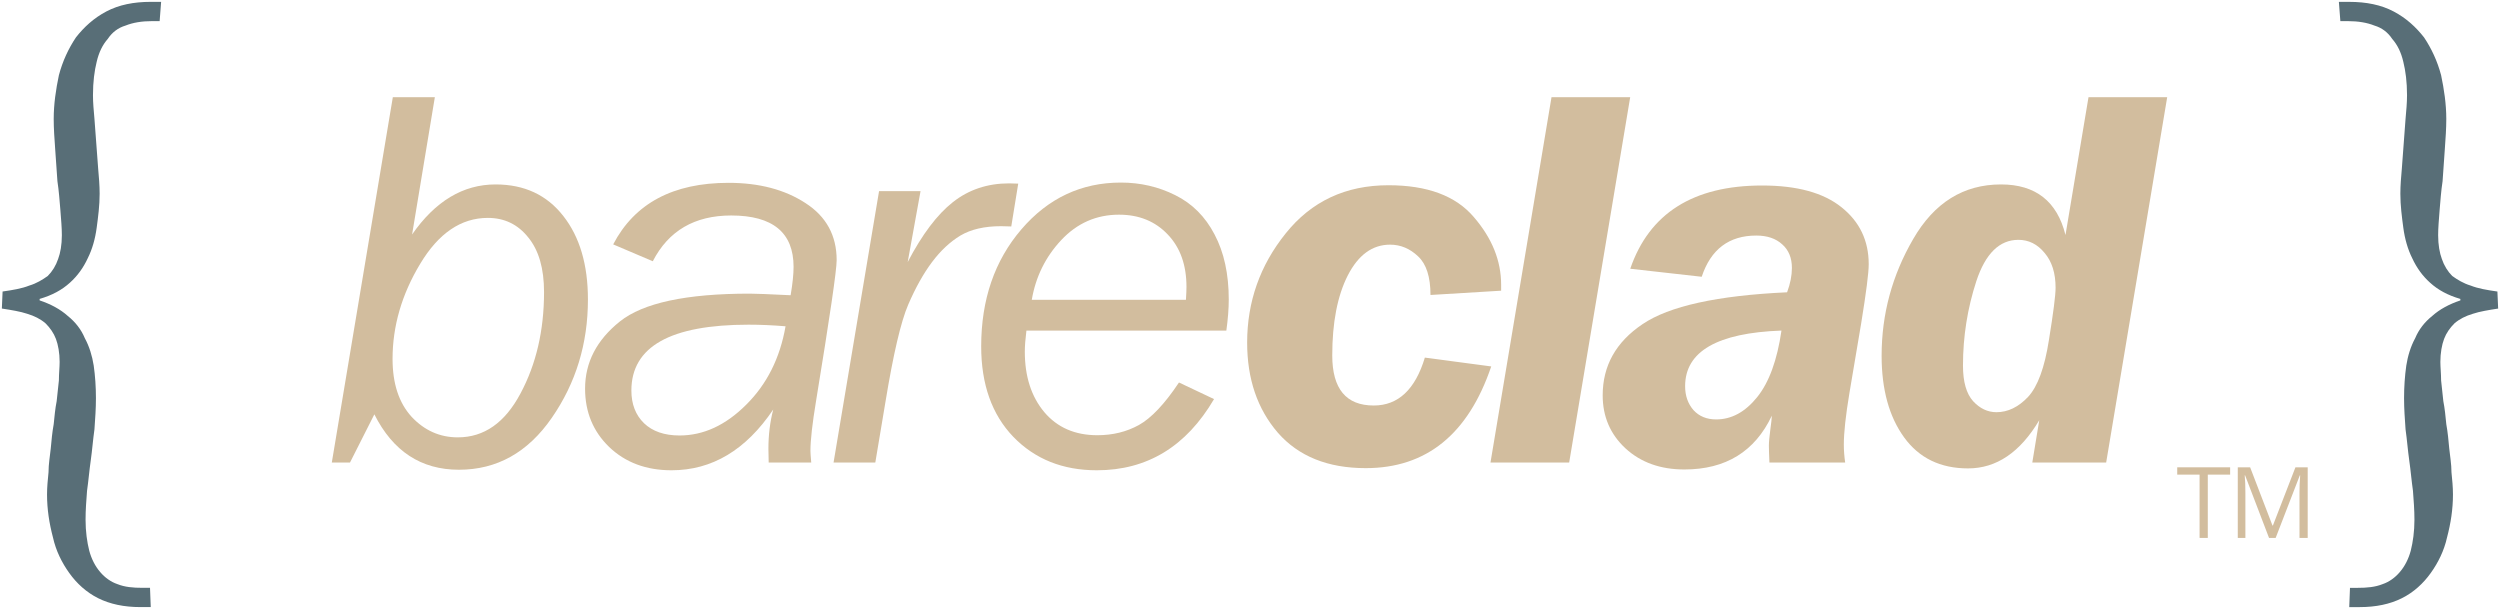
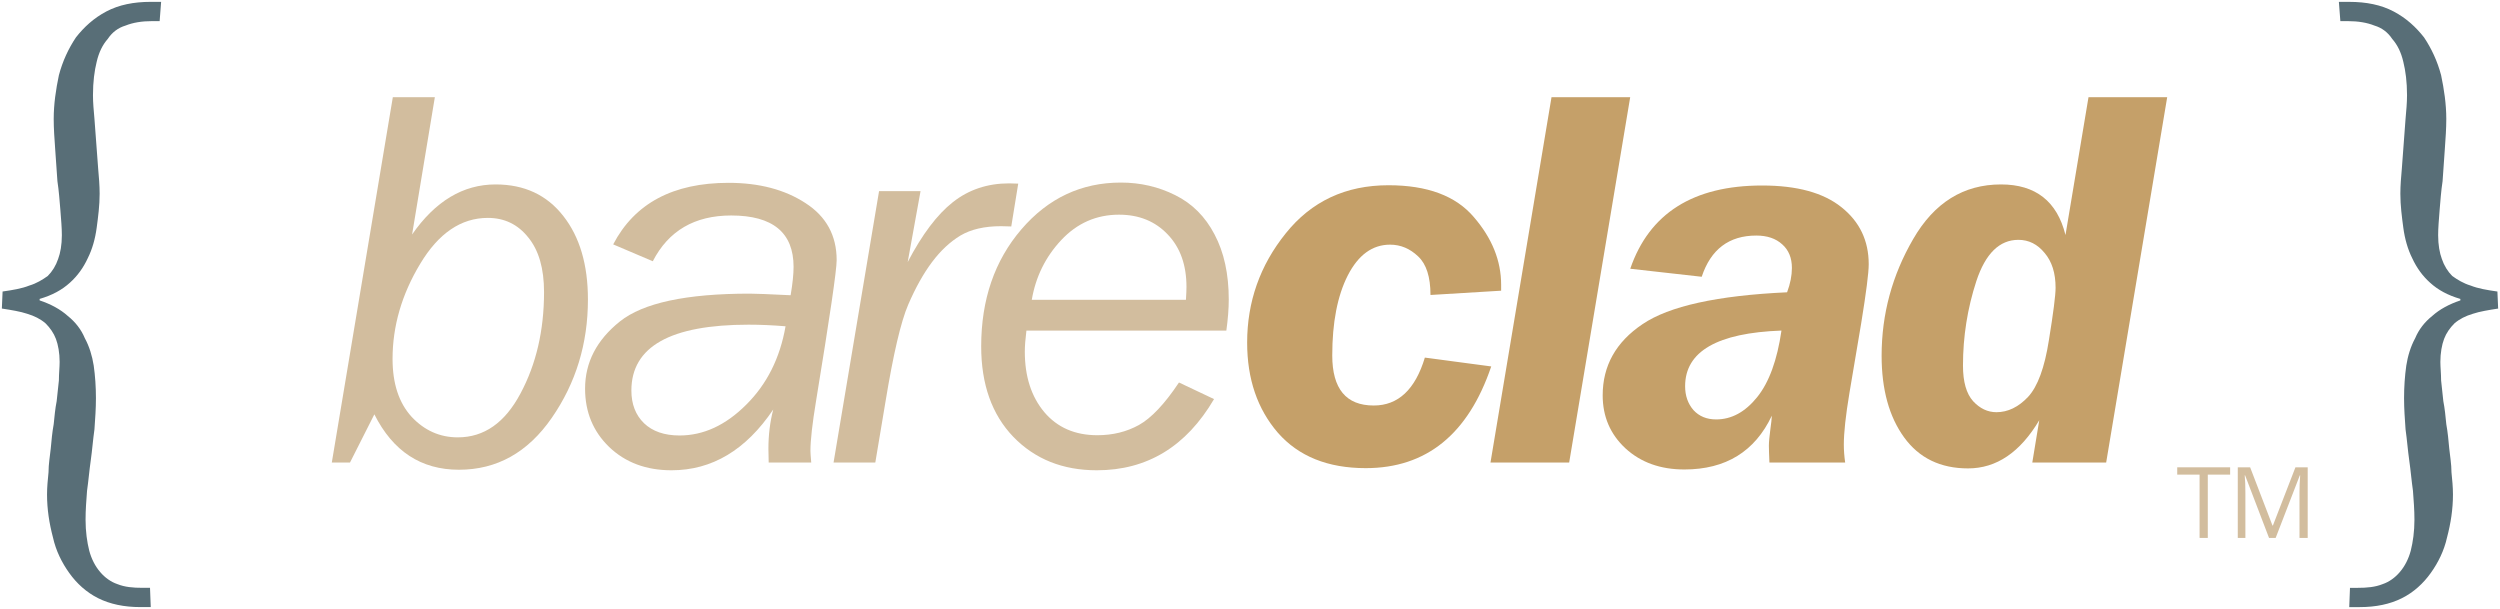
<svg xmlns="http://www.w3.org/2000/svg" width="1349.882" height="328.809" viewBox="0 0 1349.882 328.809" version="1.1" xml:space="preserve" style="clip-rule:evenodd;fill-rule:evenodd;stroke-linejoin:round;stroke-miterlimit:2" id="svg953">
+   <defs id="defs889" />
  <g transform="translate(-499.4508,-711.5398)" id="translation">
    <g id="text963-1" style="font-style:normal;font-weight:normal;font-size:295.963px;line-height:1.25;font-family:sans-serif;letter-spacing:-12.45px;clip-rule:evenodd;fill:#d2bd9e;fill-opacity:1;fill-rule:evenodd;stroke:none;stroke-width:1.541;stroke-linejoin:round;stroke-miterlimit:2">
      <g id="g2040">
        <g transform="matrix(1.43206,0,0,1.43206,-641.8029,-2887.511)" id="g929-6" style="clip-rule:evenodd;fill-rule:evenodd;stroke-linejoin:round;stroke-miterlimit:2">
          <g transform="matrix(279.317,0,0,279.317,788.133,2696.57)" id="g927-5">
            <path d="M 0.035,-0.263 C 0.049,-0.265 0.061,-0.267 0.071,-0.271 0.081,-0.274 0.089,-0.279 0.096,-0.284 0.102,-0.29 0.107,-0.298 0.11,-0.307 0.113,-0.315 0.115,-0.326 0.115,-0.339 0.115,-0.349 0.114,-0.36 0.113,-0.373 0.112,-0.385 0.111,-0.399 0.109,-0.412 0.108,-0.426 0.107,-0.441 0.106,-0.455 0.105,-0.469 0.104,-0.483 0.104,-0.496 c 0,-0.02 0.003,-0.04 0.007,-0.059 0.005,-0.019 0.013,-0.036 0.023,-0.051 0.011,-0.014 0.024,-0.026 0.041,-0.035 0.017,-0.009 0.037,-0.013 0.06,-0.013 h 0.011 c 0.001,0 0.002,0 0.003,0 l -0.002,0.026 c 0,0 -0.001,0 -0.002,0 H 0.242 0.237 c -0.014,0 -0.026,0.002 -0.036,0.006 -0.01,0.003 -0.018,0.009 -0.024,0.018 -0.007,0.008 -0.012,0.018 -0.015,0.031 -0.003,0.012 -0.005,0.027 -0.005,0.045 0,0.01 0.001,0.021 0.002,0.032 l 0.005,0.067 c 0.001,0.011 0.002,0.023 0.002,0.034 0,0.016 -0.002,0.031 -0.004,0.046 -0.002,0.015 -0.006,0.029 -0.012,0.041 -0.006,0.013 -0.014,0.024 -0.024,0.033 -0.011,0.01 -0.024,0.017 -0.041,0.022 v 0.002 c 0.015,0.005 0.028,0.012 0.038,0.021 0.01,0.008 0.018,0.018 0.023,0.03 0.006,0.011 0.01,0.024 0.012,0.037 0.002,0.014 0.003,0.029 0.003,0.044 0,0.014 -0.001,0.028 -0.002,0.042 -0.002,0.014 -0.003,0.028 -0.005,0.042 -0.002,0.014 -0.003,0.027 -0.005,0.041 -0.001,0.013 -0.002,0.026 -0.002,0.039 0,0.016 0.002,0.03 0.005,0.042 C 0.155,0.098 0.16,0.108 0.167,0.116 0.173,0.123 0.181,0.129 0.19,0.132 0.2,0.136 0.211,0.137 0.224,0.137 h 0.007 c 0.001,0 0.002,0 0.003,0 L 0.235,0.163 H 0.228 0.221 C 0.199,0.163 0.18,0.159 0.164,0.151 0.148,0.143 0.135,0.131 0.125,0.117 0.115,0.103 0.107,0.087 0.103,0.069 0.098,0.05 0.095,0.031 0.095,0.011 c 0,-0.01 0.001,-0.02 0.002,-0.03 0,-0.011 0.002,-0.022 0.003,-0.032 0.001,-0.011 0.002,-0.022 0.004,-0.033 0.001,-0.01 0.002,-0.021 0.004,-0.031 0.001,-0.01 0.002,-0.019 0.003,-0.028 0,-0.009 0.001,-0.018 0.001,-0.025 C 0.112,-0.18 0.11,-0.191 0.107,-0.199 0.104,-0.207 0.099,-0.214 0.093,-0.22 0.086,-0.226 0.078,-0.23 0.068,-0.233 0.059,-0.236 0.047,-0.238 0.034,-0.24 Z" style="fill:#586e77;fill-rule:nonzero" id="path925-0" />
          </g>
        </g>
        <g transform="matrix(-1,0,0,1,2650.066,-1722.421)" id="g935-3" style="clip-rule:evenodd;fill-rule:evenodd;stroke-linejoin:round;stroke-miterlimit:2">
          <g transform="matrix(400,0,0,400,788.133,2696.57)" id="g933-0">
            <path d="M 0.035,-0.263 C 0.049,-0.265 0.061,-0.267 0.071,-0.271 0.081,-0.274 0.089,-0.279 0.096,-0.284 0.102,-0.29 0.107,-0.298 0.11,-0.307 0.113,-0.315 0.115,-0.326 0.115,-0.339 0.115,-0.349 0.114,-0.36 0.113,-0.373 0.112,-0.385 0.111,-0.399 0.109,-0.412 0.108,-0.426 0.107,-0.441 0.106,-0.455 0.105,-0.469 0.104,-0.483 0.104,-0.496 c 0,-0.02 0.003,-0.04 0.007,-0.059 0.005,-0.019 0.013,-0.036 0.023,-0.051 0.011,-0.014 0.024,-0.026 0.041,-0.035 0.017,-0.009 0.037,-0.013 0.06,-0.013 h 0.011 c 0.001,0 0.002,0 0.003,0 l -0.002,0.026 c 0,0 -0.001,0 -0.002,0 H 0.242 0.237 c -0.014,0 -0.026,0.002 -0.036,0.006 -0.01,0.003 -0.018,0.009 -0.024,0.018 -0.007,0.008 -0.012,0.018 -0.015,0.031 -0.003,0.012 -0.005,0.027 -0.005,0.045 0,0.01 0.001,0.021 0.002,0.032 l 0.005,0.067 c 0.001,0.011 0.002,0.023 0.002,0.034 0,0.016 -0.002,0.031 -0.004,0.046 -0.002,0.015 -0.006,0.029 -0.012,0.041 -0.006,0.013 -0.014,0.024 -0.024,0.033 -0.011,0.01 -0.024,0.017 -0.041,0.022 v 0.002 c 0.015,0.005 0.028,0.012 0.038,0.021 0.01,0.008 0.018,0.018 0.023,0.03 0.006,0.011 0.01,0.024 0.012,0.037 0.002,0.014 0.003,0.029 0.003,0.044 0,0.014 -0.001,0.028 -0.002,0.042 -0.002,0.014 -0.003,0.028 -0.005,0.042 -0.002,0.014 -0.003,0.027 -0.005,0.041 -0.001,0.013 -0.002,0.026 -0.002,0.039 0,0.016 0.002,0.03 0.005,0.042 C 0.155,0.098 0.16,0.108 0.167,0.116 0.173,0.123 0.181,0.129 0.19,0.132 0.2,0.136 0.211,0.137 0.224,0.137 h 0.007 c 0.001,0 0.002,0 0.003,0 L 0.235,0.163 H 0.228 0.221 C 0.199,0.163 0.18,0.159 0.164,0.151 0.148,0.143 0.135,0.131 0.125,0.117 0.115,0.103 0.107,0.087 0.103,0.069 0.098,0.05 0.095,0.031 0.095,0.011 c 0,-0.01 0.001,-0.02 0.002,-0.03 0,-0.011 0.002,-0.022 0.003,-0.032 0.001,-0.011 0.002,-0.022 0.004,-0.033 0.001,-0.01 0.002,-0.021 0.004,-0.031 0.001,-0.01 0.002,-0.019 0.003,-0.028 0,-0.009 0.001,-0.018 0.001,-0.025 C 0.112,-0.18 0.11,-0.191 0.107,-0.199 0.104,-0.207 0.099,-0.214 0.093,-0.22 0.086,-0.226 0.078,-0.23 0.068,-0.233 0.059,-0.236 0.047,-0.238 0.034,-0.24 Z" style="fill:#586e77;fill-rule:nonzero" id="path931-4" />
          </g>
        </g>
        <g transform="matrix(0.1896483,0,0,0.1896483,1493.755,524.7399)" id="g947-4" style="clip-rule:evenodd;fill:#d2bd9e;fill-opacity:1;fill-rule:evenodd;stroke-linejoin:round;stroke-miterlimit:2">
          <g transform="matrix(281.578,0,0,281.578,953.434,2516.51)" id="g941-5" style="fill:#d2bd9e;fill-opacity:1">
            <path d="M 0.318,0 H 0.235 V -0.64 H 0.009 V -0.714 H 0.544 V -0.64 H 0.318 Z" style="fill:#d2bd9e;fill-opacity:1;fill-rule:nonzero" id="path939-7" />
          </g>
          <g transform="matrix(281.578,0,0,281.578,1100.76,2516.51)" id="g945-9" style="fill:#d2bd9e;fill-opacity:1">
            <path d="M 0.414,0 0.172,-0.633 H 0.168 c 0.005,0.05 0.007,0.11 0.007,0.179 V 0 H 0.098 v -0.714 h 0.125 l 0.226,0.589 H 0.453 L 0.681,-0.714 H 0.805 V 0 H 0.722 v -0.46 c 0,-0.053 0.002,-0.11 0.007,-0.172 H 0.725 L 0.481,0 Z" style="fill:#d2bd9e;fill-opacity:1;fill-rule:nonzero" id="path943-1" />
          </g>
        </g>
        <path d="m 688.436,961.276 h -9.827 l 32.949,-197.261 h 22.689 l -12.284,74.135 q 18.787,-27.024 45.088,-27.024 23.267,0 36.562,17.053 13.295,16.908 13.295,45.088 0,35.695 -19.509,63.875 -19.365,28.036 -50.146,28.036 -30.637,0 -45.666,-29.914 z m 58.239,-13.584 q 21.243,0 33.816,-23.7 12.717,-23.7 12.717,-54.77 0,-19.076 -8.526,-29.481 -8.382,-10.549 -21.822,-10.549 -21.677,0 -36.562,24.856 -14.885,24.712 -14.885,51.302 0,19.943 10.26,31.215 10.405,11.128 25.001,11.128 z" id="b" />
        <path d="m 937.481,961.276 h -22.978 q -0.145,-4.48 -0.145,-7.37 0,-11.272 2.601,-21.243 -22.111,32.804 -54.915,32.804 -20.521,0 -33.672,-12.573 -13.006,-12.573 -13.006,-31.504 0,-21.243 18.787,-36.273 18.787,-15.029 70.089,-15.029 4.624,0 22.111,0.867 1.59,-9.393 1.59,-15.318 0,-27.747 -33.672,-27.747 -29.625,0 -42.342,24.712 l -21.388,-9.104 q 17.342,-33.238 62.285,-33.238 24.856,0 41.62,10.983 16.764,10.838 16.764,30.781 0,8.093 -11.128,76.014 -3.035,18.353 -3.035,27.024 0,1.301 0.434,6.214 z m -13.873,-73.557 q -10.405,-0.867 -19.943,-0.867 -63.297,0 -63.297,35.55 0,10.983 6.792,17.631 6.937,6.648 19.22,6.648 19.365,0 35.984,-16.619 16.764,-16.619 21.243,-42.342 z" id="a" />
        <path d="M 972.078,961.276 H 949.534 L 974.101,814.74 h 22.4 l -6.937,38.296 q 11.706,-22.4 24.423,-32.371 12.862,-10.116 30.348,-10.116 2.168,0 4.913,0.145 l -3.757,23.122 -5.492,-0.145 q -13.44,0 -21.966,5.058 -8.382,5.058 -15.318,14.307 -6.937,9.249 -12.862,22.978 -5.925,13.729 -12.284,52.458 z" id="r" />
        <path d="m 1154.975,927.027 q -22.544,38.441 -63.297,38.441 -27.602,0 -45.088,-18.064 -17.342,-18.064 -17.342,-48.845 0,-37.862 21.677,-63.152 21.677,-25.29 53.759,-25.29 15.752,0 29.336,6.792 13.729,6.792 21.244,21.243 7.659,14.451 7.659,35.117 0,7.37 -1.301,16.764 H 1053.671 q -0.867,6.937 -0.867,11.417 0,20.087 10.55,32.66 10.55,12.428 28.614,12.428 12.428,0 22.4,-5.492 10.116,-5.636 21.677,-22.978 z m -98.413,-53.614 h 83.24 q 0.289,-4.624 0.289,-6.937 0,-17.775 -10.116,-28.325 -10.116,-10.694 -26.301,-10.694 -18.353,0 -31.215,13.729 -12.717,13.584 -15.896,32.226 z" id="e" />
-         <path d="m 1304.648,909.396 q -18.642,54.915 -67.777,54.915 -30.637,0 -47.4,-19.076 -16.619,-19.22 -16.619,-48.701 0,-33.094 20.81,-58.961 20.81,-26.012 55.493,-26.012 31.504,0 46.1,17.197 14.74,17.053 14.74,36.562 v 3.179 l -38.151,2.312 q 0,-14.596 -6.648,-20.81 -6.648,-6.359 -15.174,-6.359 -14.307,0 -22.833,16.619 -8.382,16.475 -8.382,43.209 0,27.024 22.399,27.024 19.798,0 27.602,-25.868 z" id="c" />
-         <path d="m 1379.68,764.016 -32.949,197.261 h -42.487 l 32.949,-197.261 z" id="l" />
-         <path d="m 1454.856,961.276 q -0.289,-6.503 -0.289,-9.104 0,-2.89 0.867,-9.393 0.578,-3.902 0.723,-6.792 -13.729,29.047 -47.256,29.047 -19.365,0 -31.793,-11.417 -12.284,-11.417 -12.284,-28.614 0,-23.989 21.532,-38.441 21.532,-14.596 78.037,-17.197 2.601,-6.937 2.601,-13.151 0,-8.093 -5.202,-12.717 -5.202,-4.769 -14.018,-4.769 -22.111,0 -29.481,22.255 l -38.585,-4.335 q 15.463,-44.944 71.245,-44.944 28.18,0 42.776,11.706 14.74,11.706 14.74,30.781 0,6.937 -4.046,31.793 l -6.359,37.718 q -3.035,18.209 -3.035,27.891 0,4.624 0.723,9.682 z m 6.503,-71.245 q -52.025,1.879 -52.025,30.059 0,7.659 4.48,12.862 4.624,5.058 12.284,5.058 12.428,0 22.11,-11.995 9.682,-11.995 13.151,-35.984 z" id="a" />
-         <path d="m 1636.683,961.276 h -39.886 l 3.757,-22.833 q -15.463,26.012 -38.441,26.012 -22.4,0 -34.539,-16.764 -12.139,-16.764 -12.139,-44.077 0,-33.672 17.053,-63.008 17.052,-29.481 47.4,-29.481 28.035,0 34.828,27.313 l 12.428,-74.424 h 42.487 z m -59.25,-27.168 q 9.249,0 17.052,-8.237 7.804,-8.382 11.272,-30.637 3.613,-22.255 3.613,-28.325 0,-11.85 -5.925,-18.787 -5.78,-7.081 -14.162,-7.081 -15.318,0 -22.689,22.255 -7.226,22.111 -7.226,45.666 0,13.151 5.492,19.22 5.492,5.925 12.573,5.925 z" id="d" />
+         <path d="m 1304.648,909.396 q -18.642,54.915 -67.777,54.915 -30.637,0 -47.4,-19.076 -16.619,-19.22 -16.619,-48.701 0,-33.094 20.81,-58.961 20.81,-26.012 55.493,-26.012 31.504,0 46.1,17.197 14.74,17.053 14.74,36.562 v 3.179 l -38.151,2.312 q 0,-14.596 -6.648,-20.81 -6.648,-6.359 -15.174,-6.359 -14.307,0 -22.833,16.619 -8.382,16.475 -8.382,43.209 0,27.024 22.399,27.024 19.798,0 27.602,-25.868 z" id="c" style="fill:#c5a069;fill-opacity:1" />
+         <path d="m 1379.68,764.016 -32.949,197.261 h -42.487 l 32.949,-197.261 z" id="l" style="fill:#c5a069;fill-opacity:1" />
+         <path d="m 1454.856,961.276 q -0.289,-6.503 -0.289,-9.104 0,-2.89 0.867,-9.393 0.578,-3.902 0.723,-6.792 -13.729,29.047 -47.256,29.047 -19.365,0 -31.793,-11.417 -12.284,-11.417 -12.284,-28.614 0,-23.989 21.532,-38.441 21.532,-14.596 78.037,-17.197 2.601,-6.937 2.601,-13.151 0,-8.093 -5.202,-12.717 -5.202,-4.769 -14.018,-4.769 -22.111,0 -29.481,22.255 l -38.585,-4.335 q 15.463,-44.944 71.245,-44.944 28.18,0 42.776,11.706 14.74,11.706 14.74,30.781 0,6.937 -4.046,31.793 l -6.359,37.718 q -3.035,18.209 -3.035,27.891 0,4.624 0.723,9.682 z m 6.503,-71.245 q -52.025,1.879 -52.025,30.059 0,7.659 4.48,12.862 4.624,5.058 12.284,5.058 12.428,0 22.11,-11.995 9.682,-11.995 13.151,-35.984 z" id="path880" style="fill:#c5a069;fill-opacity:1" />
+         <path d="m 1636.683,961.276 h -39.886 l 3.757,-22.833 q -15.463,26.012 -38.441,26.012 -22.4,0 -34.539,-16.764 -12.139,-16.764 -12.139,-44.077 0,-33.672 17.053,-63.008 17.052,-29.481 47.4,-29.481 28.035,0 34.828,27.313 l 12.428,-74.424 h 42.487 z m -59.25,-27.168 q 9.249,0 17.052,-8.237 7.804,-8.382 11.272,-30.637 3.613,-22.255 3.613,-28.325 0,-11.85 -5.925,-18.787 -5.78,-7.081 -14.162,-7.081 -15.318,0 -22.689,22.255 -7.226,22.111 -7.226,45.666 0,13.151 5.492,19.22 5.492,5.925 12.573,5.925 z" id="d" style="fill:#c5a069;fill-opacity:1" />
      </g>
    </g>
  </g>
</svg>
